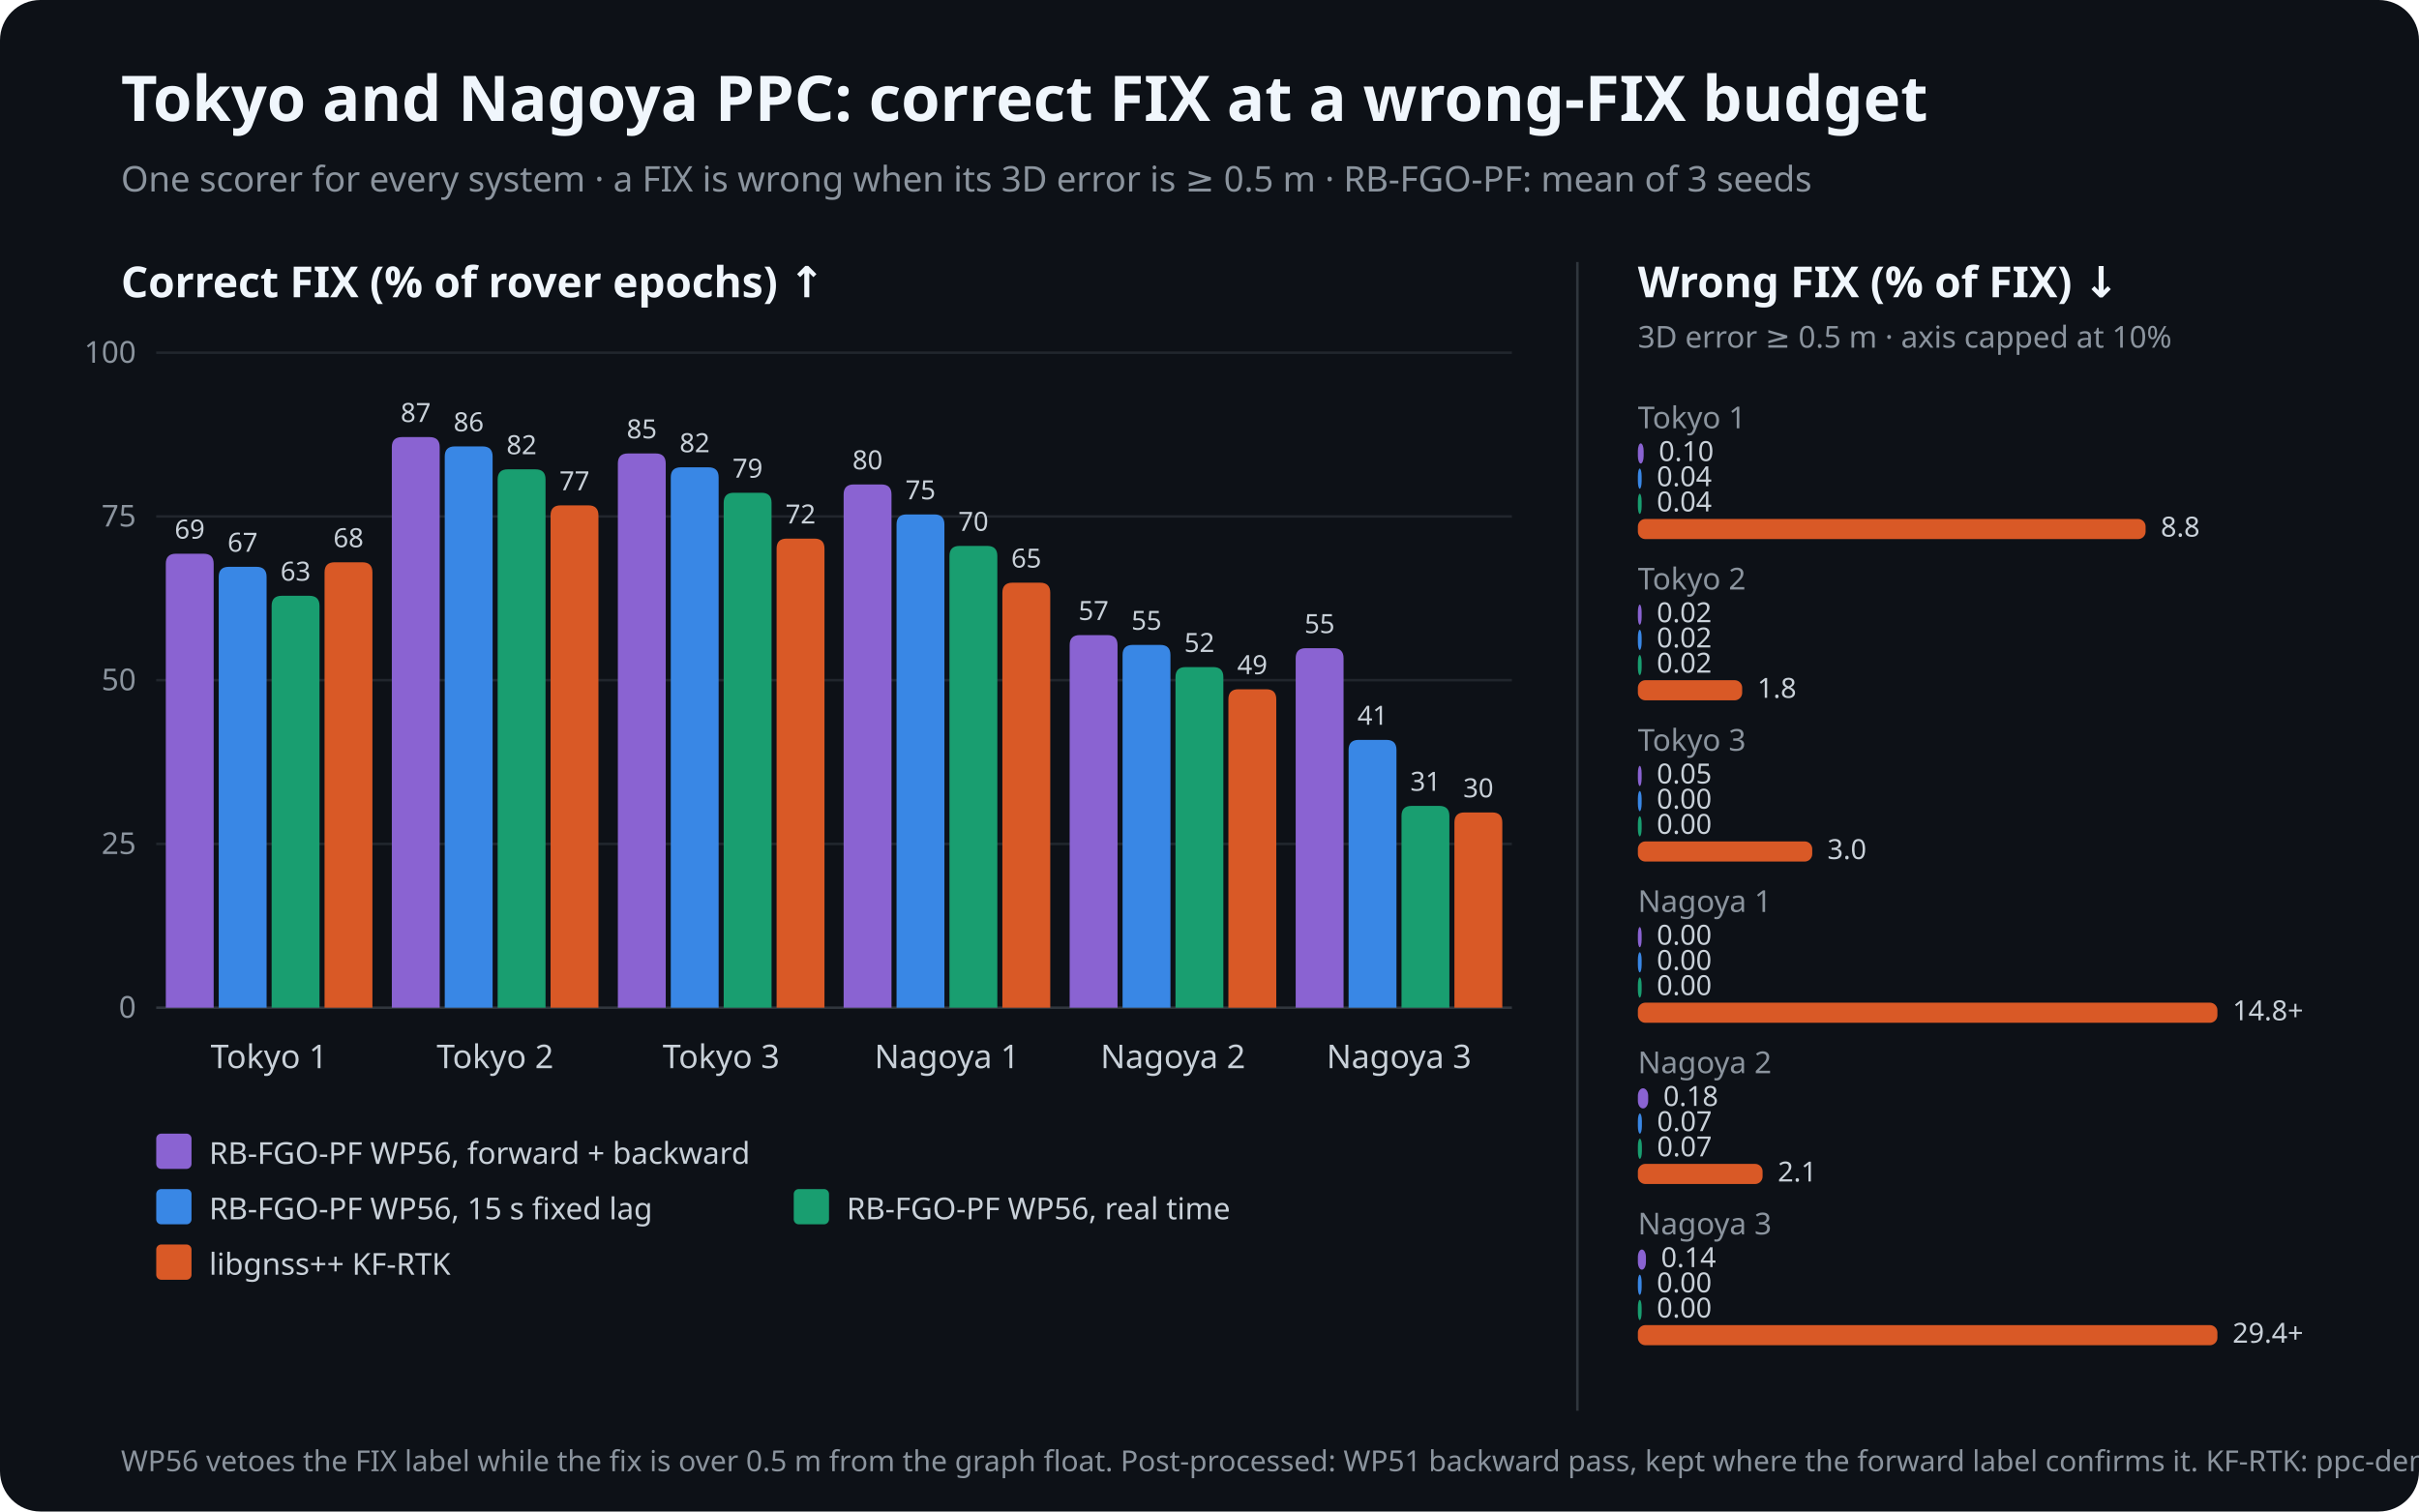
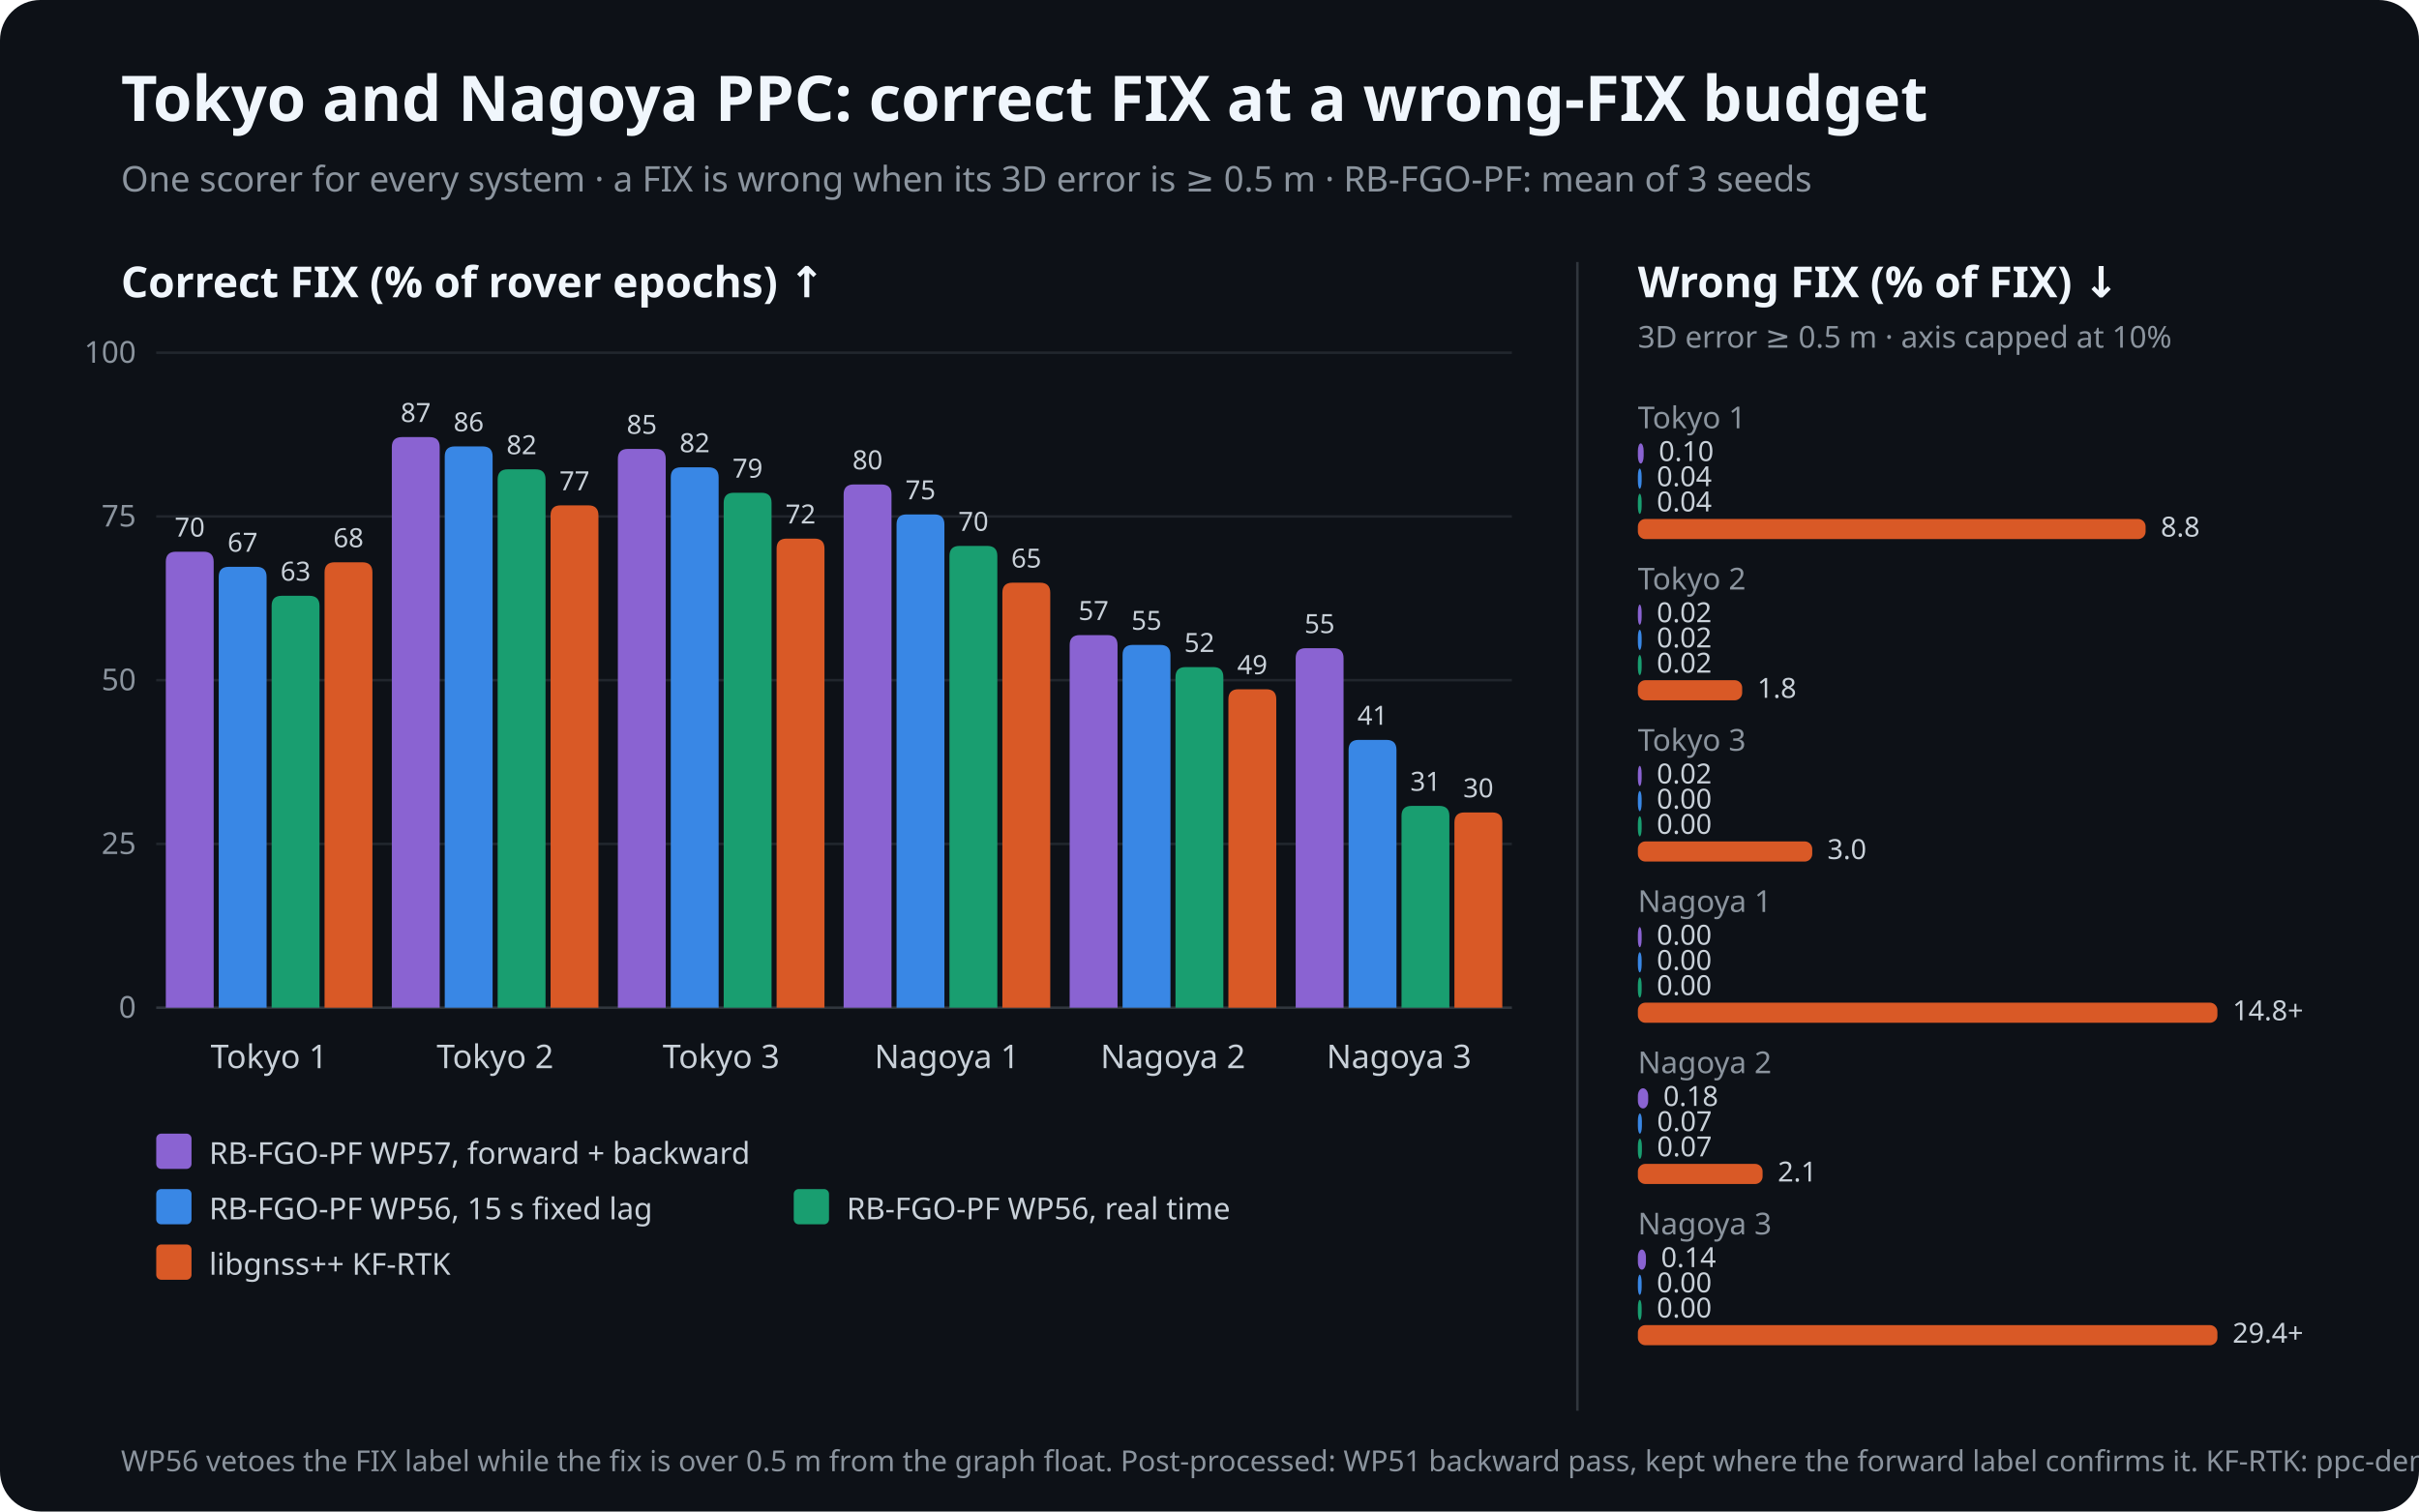
<svg xmlns="http://www.w3.org/2000/svg" width="960" height="600" viewBox="0 0 960 600" role="img" aria-labelledby="title desc">
  <rect width="960" height="600" rx="16" fill="#0d1117" />
  <text x="48" y="48" fill="#f0f6fc" font-family="system-ui,sans-serif" font-size="25" font-weight="700">Tokyo and Nagoya PPC: correct FIX at a wrong-FIX budget</text>
  <text x="48" y="76" fill="#8b949e" font-family="system-ui,sans-serif" font-size="14">One scorer for every system · a FIX is wrong when its 3D error is ≥ 0.5 m · RB-FGO-PF: mean of 3 seeds</text>
  <g font-family="system-ui,sans-serif">
    <text x="48" y="118" fill="#f0f6fc" font-size="17" font-weight="600">Correct FIX (% of rover epochs) ↑</text>
    <line x1="62" y1="400.0" x2="600" y2="400.0" stroke="#30363d" />
    <text x="54" y="404.0" fill="#8b949e" font-size="12" text-anchor="end">0</text>
    <line x1="62" y1="335.0" x2="600" y2="335.0" stroke="#21262d" />
    <text x="54" y="339.0" fill="#8b949e" font-size="12" text-anchor="end">25</text>
    <line x1="62" y1="270.0" x2="600" y2="270.0" stroke="#21262d" />
    <text x="54" y="274.0" fill="#8b949e" font-size="12" text-anchor="end">50</text>
    <line x1="62" y1="205.0" x2="600" y2="205.0" stroke="#21262d" />
    <text x="54" y="209.0" fill="#8b949e" font-size="12" text-anchor="end">75</text>
    <line x1="62" y1="140.0" x2="600" y2="140.0" stroke="#21262d" />
    <text x="54" y="144.0" fill="#8b949e" font-size="12" text-anchor="end">100</text>
-     <path d="M65.8,400 V223.8 Q65.8,219.8 69.8,219.8 H80.8 Q84.8,219.8 84.8,223.8 V400 Z" fill="#8a63d2" />
-     <text x="75.3" y="213.8" fill="#c9d1d9" font-size="10.5" text-anchor="middle">69</text>
+     <path d="M65.8,400 V223.0 Q65.8,219.0 69.8,219.0 H80.8 Q84.8,219.0 84.8,223.0 V400 Z" fill="#8a63d2" />
+     <text x="75.3" y="213.0" fill="#c9d1d9" font-size="10.5" text-anchor="middle">70</text>
    <path d="M86.8,400 V229.0 Q86.8,225.0 90.8,225.0 H101.8 Q105.8,225.0 105.8,229.0 V400 Z" fill="#3987e5" />
    <text x="96.3" y="219.0" fill="#c9d1d9" font-size="10.5" text-anchor="middle">67</text>
    <path d="M107.8,400 V240.5 Q107.8,236.5 111.8,236.5 H122.8 Q126.8,236.5 126.8,240.5 V400 Z" fill="#199e70" />
    <text x="117.3" y="230.5" fill="#c9d1d9" font-size="10.5" text-anchor="middle">63</text>
    <path d="M128.8,400 V227.2 Q128.8,223.2 132.8,223.2 H143.8 Q147.8,223.2 147.8,227.2 V400 Z" fill="#d95926" />
    <text x="138.3" y="217.2" fill="#c9d1d9" font-size="10.5" text-anchor="middle">68</text>
    <text x="106.8" y="424" fill="#c9d1d9" font-size="13" text-anchor="middle">Tokyo 1</text>
    <path d="M155.5,400 V177.5 Q155.5,173.5 159.5,173.5 H170.5 Q174.5,173.5 174.5,177.5 V400 Z" fill="#8a63d2" />
    <text x="165.0" y="167.5" fill="#c9d1d9" font-size="10.5" text-anchor="middle">87</text>
    <path d="M176.5,400 V181.2 Q176.5,177.2 180.5,177.2 H191.5 Q195.5,177.2 195.5,181.2 V400 Z" fill="#3987e5" />
    <text x="186.0" y="171.2" fill="#c9d1d9" font-size="10.5" text-anchor="middle">86</text>
    <path d="M197.5,400 V190.3 Q197.5,186.3 201.5,186.3 H212.5 Q216.5,186.3 216.5,190.3 V400 Z" fill="#199e70" />
    <text x="207.0" y="180.3" fill="#c9d1d9" font-size="10.5" text-anchor="middle">82</text>
    <path d="M218.5,400 V204.6 Q218.5,200.6 222.5,200.6 H233.5 Q237.5,200.6 237.5,204.6 V400 Z" fill="#d95926" />
    <text x="228.0" y="194.6" fill="#c9d1d9" font-size="10.5" text-anchor="middle">77</text>
    <text x="196.5" y="424" fill="#c9d1d9" font-size="13" text-anchor="middle">Tokyo 2</text>
-     <path d="M245.2,400 V184.0 Q245.2,180.0 249.2,180.0 H260.2 Q264.2,180.0 264.2,184.0 V400 Z" fill="#8a63d2" />
-     <text x="254.7" y="174.0" fill="#c9d1d9" font-size="10.5" text-anchor="middle">85</text>
+     <path d="M245.2,400 V182.2 Q245.2,178.2 249.2,178.2 H260.2 Q264.2,178.2 264.2,182.2 V400 Z" fill="#8a63d2" />
+     <text x="254.7" y="172.2" fill="#c9d1d9" font-size="10.5" text-anchor="middle">85</text>
    <path d="M266.2,400 V189.5 Q266.2,185.5 270.2,185.5 H281.2 Q285.2,185.5 285.2,189.5 V400 Z" fill="#3987e5" />
    <text x="275.7" y="179.5" fill="#c9d1d9" font-size="10.5" text-anchor="middle">82</text>
    <path d="M287.2,400 V199.6 Q287.2,195.6 291.2,195.6 H302.2 Q306.2,195.6 306.2,199.6 V400 Z" fill="#199e70" />
    <text x="296.7" y="189.6" fill="#c9d1d9" font-size="10.5" text-anchor="middle">79</text>
    <path d="M308.2,400 V217.8 Q308.2,213.8 312.2,213.8 H323.2 Q327.2,213.8 327.2,217.8 V400 Z" fill="#d95926" />
    <text x="317.7" y="207.8" fill="#c9d1d9" font-size="10.5" text-anchor="middle">72</text>
    <text x="286.2" y="424" fill="#c9d1d9" font-size="13" text-anchor="middle">Tokyo 3</text>
    <path d="M334.8,400 V196.3 Q334.8,192.3 338.8,192.3 H349.8 Q353.8,192.3 353.8,196.3 V400 Z" fill="#8a63d2" />
    <text x="344.3" y="186.3" fill="#c9d1d9" font-size="10.5" text-anchor="middle">80</text>
    <path d="M355.8,400 V208.2 Q355.8,204.2 359.8,204.2 H370.8 Q374.8,204.2 374.8,208.2 V400 Z" fill="#3987e5" />
    <text x="365.3" y="198.2" fill="#c9d1d9" font-size="10.5" text-anchor="middle">75</text>
    <path d="M376.8,400 V220.7 Q376.8,216.7 380.8,216.7 H391.8 Q395.8,216.7 395.8,220.7 V400 Z" fill="#199e70" />
    <text x="386.3" y="210.7" fill="#c9d1d9" font-size="10.5" text-anchor="middle">70</text>
    <path d="M397.8,400 V235.3 Q397.8,231.3 401.8,231.3 H412.8 Q416.8,231.3 416.8,235.3 V400 Z" fill="#d95926" />
    <text x="407.3" y="225.3" fill="#c9d1d9" font-size="10.5" text-anchor="middle">65</text>
    <text x="375.8" y="424" fill="#c9d1d9" font-size="13" text-anchor="middle">Nagoya 1</text>
    <path d="M424.5,400 V256.1 Q424.5,252.1 428.5,252.1 H439.5 Q443.5,252.1 443.5,256.1 V400 Z" fill="#8a63d2" />
    <text x="434.0" y="246.1" fill="#c9d1d9" font-size="10.5" text-anchor="middle">57</text>
    <path d="M445.5,400 V260.0 Q445.5,256.0 449.5,256.0 H460.5 Q464.5,256.0 464.5,260.0 V400 Z" fill="#3987e5" />
    <text x="455.0" y="250.0" fill="#c9d1d9" font-size="10.5" text-anchor="middle">55</text>
    <path d="M466.5,400 V268.8 Q466.5,264.8 470.5,264.8 H481.5 Q485.5,264.8 485.5,268.8 V400 Z" fill="#199e70" />
    <text x="476.0" y="258.8" fill="#c9d1d9" font-size="10.5" text-anchor="middle">52</text>
    <path d="M487.5,400 V277.6 Q487.5,273.6 491.5,273.6 H502.5 Q506.5,273.6 506.5,277.6 V400 Z" fill="#d95926" />
    <text x="497.0" y="267.6" fill="#c9d1d9" font-size="10.5" text-anchor="middle">49</text>
    <text x="465.5" y="424" fill="#c9d1d9" font-size="13" text-anchor="middle">Nagoya 2</text>
    <path d="M514.2,400 V261.3 Q514.2,257.3 518.2,257.3 H529.2 Q533.2,257.3 533.2,261.3 V400 Z" fill="#8a63d2" />
    <text x="523.7" y="251.3" fill="#c9d1d9" font-size="10.5" text-anchor="middle">55</text>
    <path d="M535.2,400 V297.7 Q535.2,293.7 539.2,293.7 H550.2 Q554.2,293.7 554.2,297.7 V400 Z" fill="#3987e5" />
    <text x="544.7" y="287.7" fill="#c9d1d9" font-size="10.5" text-anchor="middle">41</text>
    <path d="M556.2,400 V323.9 Q556.2,319.9 560.2,319.9 H571.2 Q575.2,319.9 575.2,323.9 V400 Z" fill="#199e70" />
    <text x="565.7" y="313.9" fill="#c9d1d9" font-size="10.5" text-anchor="middle">31</text>
    <path d="M577.2,400 V326.5 Q577.2,322.5 581.2,322.5 H592.2 Q596.2,322.5 596.2,326.5 V400 Z" fill="#d95926" />
    <text x="586.7" y="316.5" fill="#c9d1d9" font-size="10.5" text-anchor="middle">30</text>
    <text x="555.2" y="424" fill="#c9d1d9" font-size="13" text-anchor="middle">Nagoya 3</text>
    <line x1="626" y1="104" x2="626" y2="560" stroke="#30363d" />
    <text x="650" y="118" fill="#f0f6fc" font-size="17" font-weight="600">Wrong FIX (% of FIX) ↓</text>
    <text x="650" y="138" fill="#8b949e" font-size="12">3D error ≥ 0.5 m · axis capped at 10%</text>
    <text x="650" y="170" fill="#8b949e" font-size="12">Tokyo 1</text>
    <rect x="650" y="176" width="2.3" height="8" rx="3" fill="#8a63d2" />
    <text x="658.3" y="183" fill="#c9d1d9" font-size="11">0.10</text>
    <rect x="650" y="186" width="1.5" height="8" rx="3" fill="#3987e5" />
    <text x="657.5" y="193" fill="#c9d1d9" font-size="11">0.04</text>
    <rect x="650" y="196" width="1.5" height="8" rx="3" fill="#199e70" />
    <text x="657.5" y="203" fill="#c9d1d9" font-size="11">0.04</text>
    <rect x="650" y="206" width="201.5" height="8" rx="3" fill="#d95926" />
    <text x="857.5" y="213" fill="#c9d1d9" font-size="11">8.8</text>
    <text x="650" y="234" fill="#8b949e" font-size="12">Tokyo 2</text>
    <rect x="650" y="240" width="1.5" height="8" rx="3" fill="#8a63d2" />
    <text x="657.5" y="247" fill="#c9d1d9" font-size="11">0.02</text>
    <rect x="650" y="250" width="1.5" height="8" rx="3" fill="#3987e5" />
    <text x="657.5" y="257" fill="#c9d1d9" font-size="11">0.02</text>
    <rect x="650" y="260" width="1.5" height="8" rx="3" fill="#199e70" />
    <text x="657.5" y="267" fill="#c9d1d9" font-size="11">0.02</text>
    <rect x="650" y="270" width="41.4" height="8" rx="3" fill="#d95926" />
    <text x="697.4" y="277" fill="#c9d1d9" font-size="11">1.8</text>
    <text x="650" y="298" fill="#8b949e" font-size="12">Tokyo 3</text>
    <rect x="650" y="304" width="1.5" height="8" rx="3" fill="#8a63d2" />
-     <text x="657.5" y="311" fill="#c9d1d9" font-size="11">0.05</text>
+     <text x="657.5" y="311" fill="#c9d1d9" font-size="11">0.02</text>
    <rect x="650" y="314" width="1.5" height="8" rx="3" fill="#3987e5" />
    <text x="657.5" y="321" fill="#c9d1d9" font-size="11">0.00</text>
    <rect x="650" y="324" width="1.5" height="8" rx="3" fill="#199e70" />
    <text x="657.5" y="331" fill="#c9d1d9" font-size="11">0.00</text>
    <rect x="650" y="334" width="69.2" height="8" rx="3" fill="#d95926" />
    <text x="725.2" y="341" fill="#c9d1d9" font-size="11">3.0</text>
    <text x="650" y="362" fill="#8b949e" font-size="12">Nagoya 1</text>
    <rect x="650" y="368" width="1.5" height="8" rx="3" fill="#8a63d2" />
    <text x="657.5" y="375" fill="#c9d1d9" font-size="11">0.00</text>
    <rect x="650" y="378" width="1.5" height="8" rx="3" fill="#3987e5" />
    <text x="657.5" y="385" fill="#c9d1d9" font-size="11">0.00</text>
    <rect x="650" y="388" width="1.5" height="8" rx="3" fill="#199e70" />
    <text x="657.5" y="395" fill="#c9d1d9" font-size="11">0.00</text>
    <rect x="650" y="398" width="230.0" height="8" rx="3" fill="#d95926" />
    <text x="886.0" y="405" fill="#c9d1d9" font-size="11">14.8+</text>
    <text x="650" y="426" fill="#8b949e" font-size="12">Nagoya 2</text>
    <rect x="650" y="432" width="4.1" height="8" rx="3" fill="#8a63d2" />
    <text x="660.1" y="439" fill="#c9d1d9" font-size="11">0.18</text>
    <rect x="650" y="442" width="1.6" height="8" rx="3" fill="#3987e5" />
    <text x="657.6" y="449" fill="#c9d1d9" font-size="11">0.07</text>
    <rect x="650" y="452" width="1.6" height="8" rx="3" fill="#199e70" />
    <text x="657.6" y="459" fill="#c9d1d9" font-size="11">0.07</text>
    <rect x="650" y="462" width="49.5" height="8" rx="3" fill="#d95926" />
    <text x="705.5" y="469" fill="#c9d1d9" font-size="11">2.1</text>
    <text x="650" y="490" fill="#8b949e" font-size="12">Nagoya 3</text>
    <rect x="650" y="496" width="3.2" height="8" rx="3" fill="#8a63d2" />
    <text x="659.2" y="503" fill="#c9d1d9" font-size="11">0.14</text>
    <rect x="650" y="506" width="1.5" height="8" rx="3" fill="#3987e5" />
    <text x="657.5" y="513" fill="#c9d1d9" font-size="11">0.00</text>
    <rect x="650" y="516" width="1.5" height="8" rx="3" fill="#199e70" />
    <text x="657.5" y="523" fill="#c9d1d9" font-size="11">0.00</text>
    <rect x="650" y="526" width="230.0" height="8" rx="3" fill="#d95926" />
    <text x="886.0" y="533" fill="#c9d1d9" font-size="11">29.4+</text>
    <rect x="62" y="450" width="14" height="14" rx="2" fill="#8a63d2" />
-     <text x="83" y="462" fill="#c9d1d9" font-size="12">RB-FGO-PF WP56, forward + backward</text>
+     <text x="83" y="462" fill="#c9d1d9" font-size="12">RB-FGO-PF WP57, forward + backward</text>
    <rect x="62" y="472" width="14" height="14" rx="2" fill="#3987e5" />
    <text x="83" y="484" fill="#c9d1d9" font-size="12">RB-FGO-PF WP56, 15 s fixed lag</text>
    <rect x="315.0" y="472" width="14" height="14" rx="2" fill="#199e70" />
    <text x="336.0" y="484" fill="#c9d1d9" font-size="12">RB-FGO-PF WP56, real time</text>
    <rect x="62" y="494" width="14" height="14" rx="2" fill="#d95926" />
    <text x="83" y="506" fill="#c9d1d9" font-size="12">libgnss++ KF-RTK</text>
    <text x="48" y="584" fill="#8b949e" font-size="11.5">WP56 vetoes the FIX label while the fix is over 0.5 m from the graph float. Post-processed: WP51 backward pass, kept where the forward label confirms it. KF-RTK: ppc-demo low-cost preset.</text>
  </g>
</svg>
